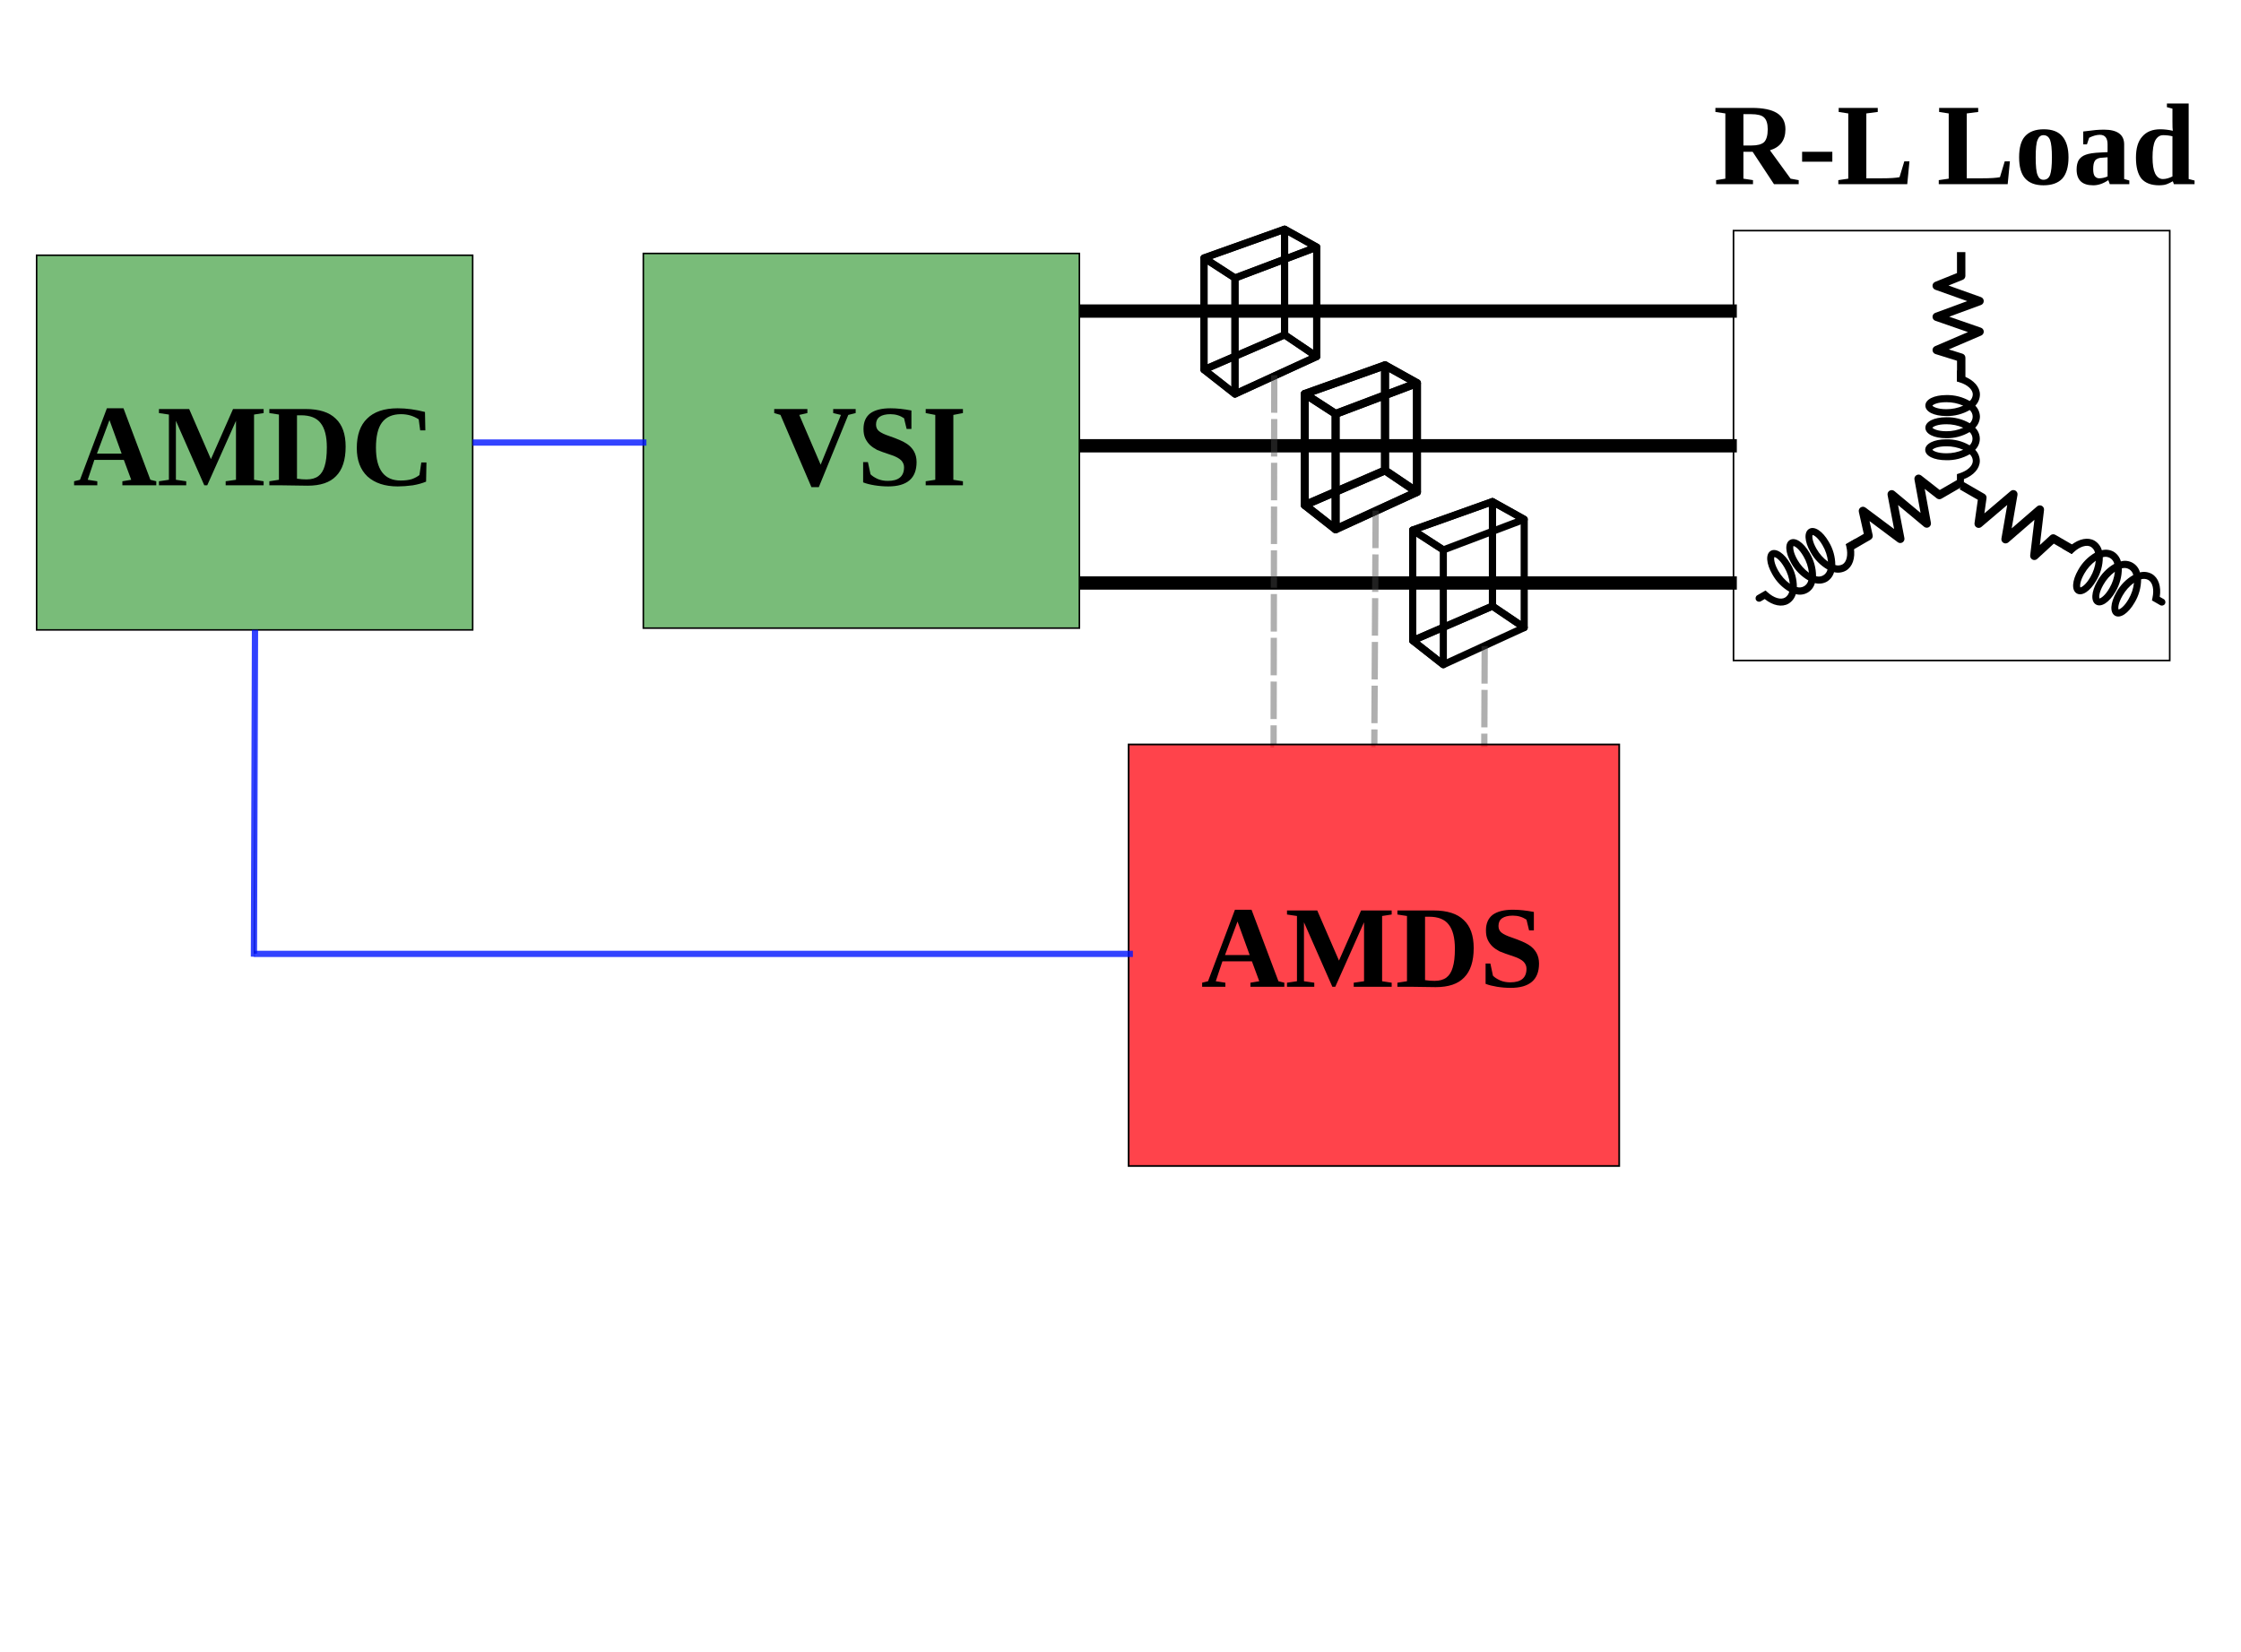
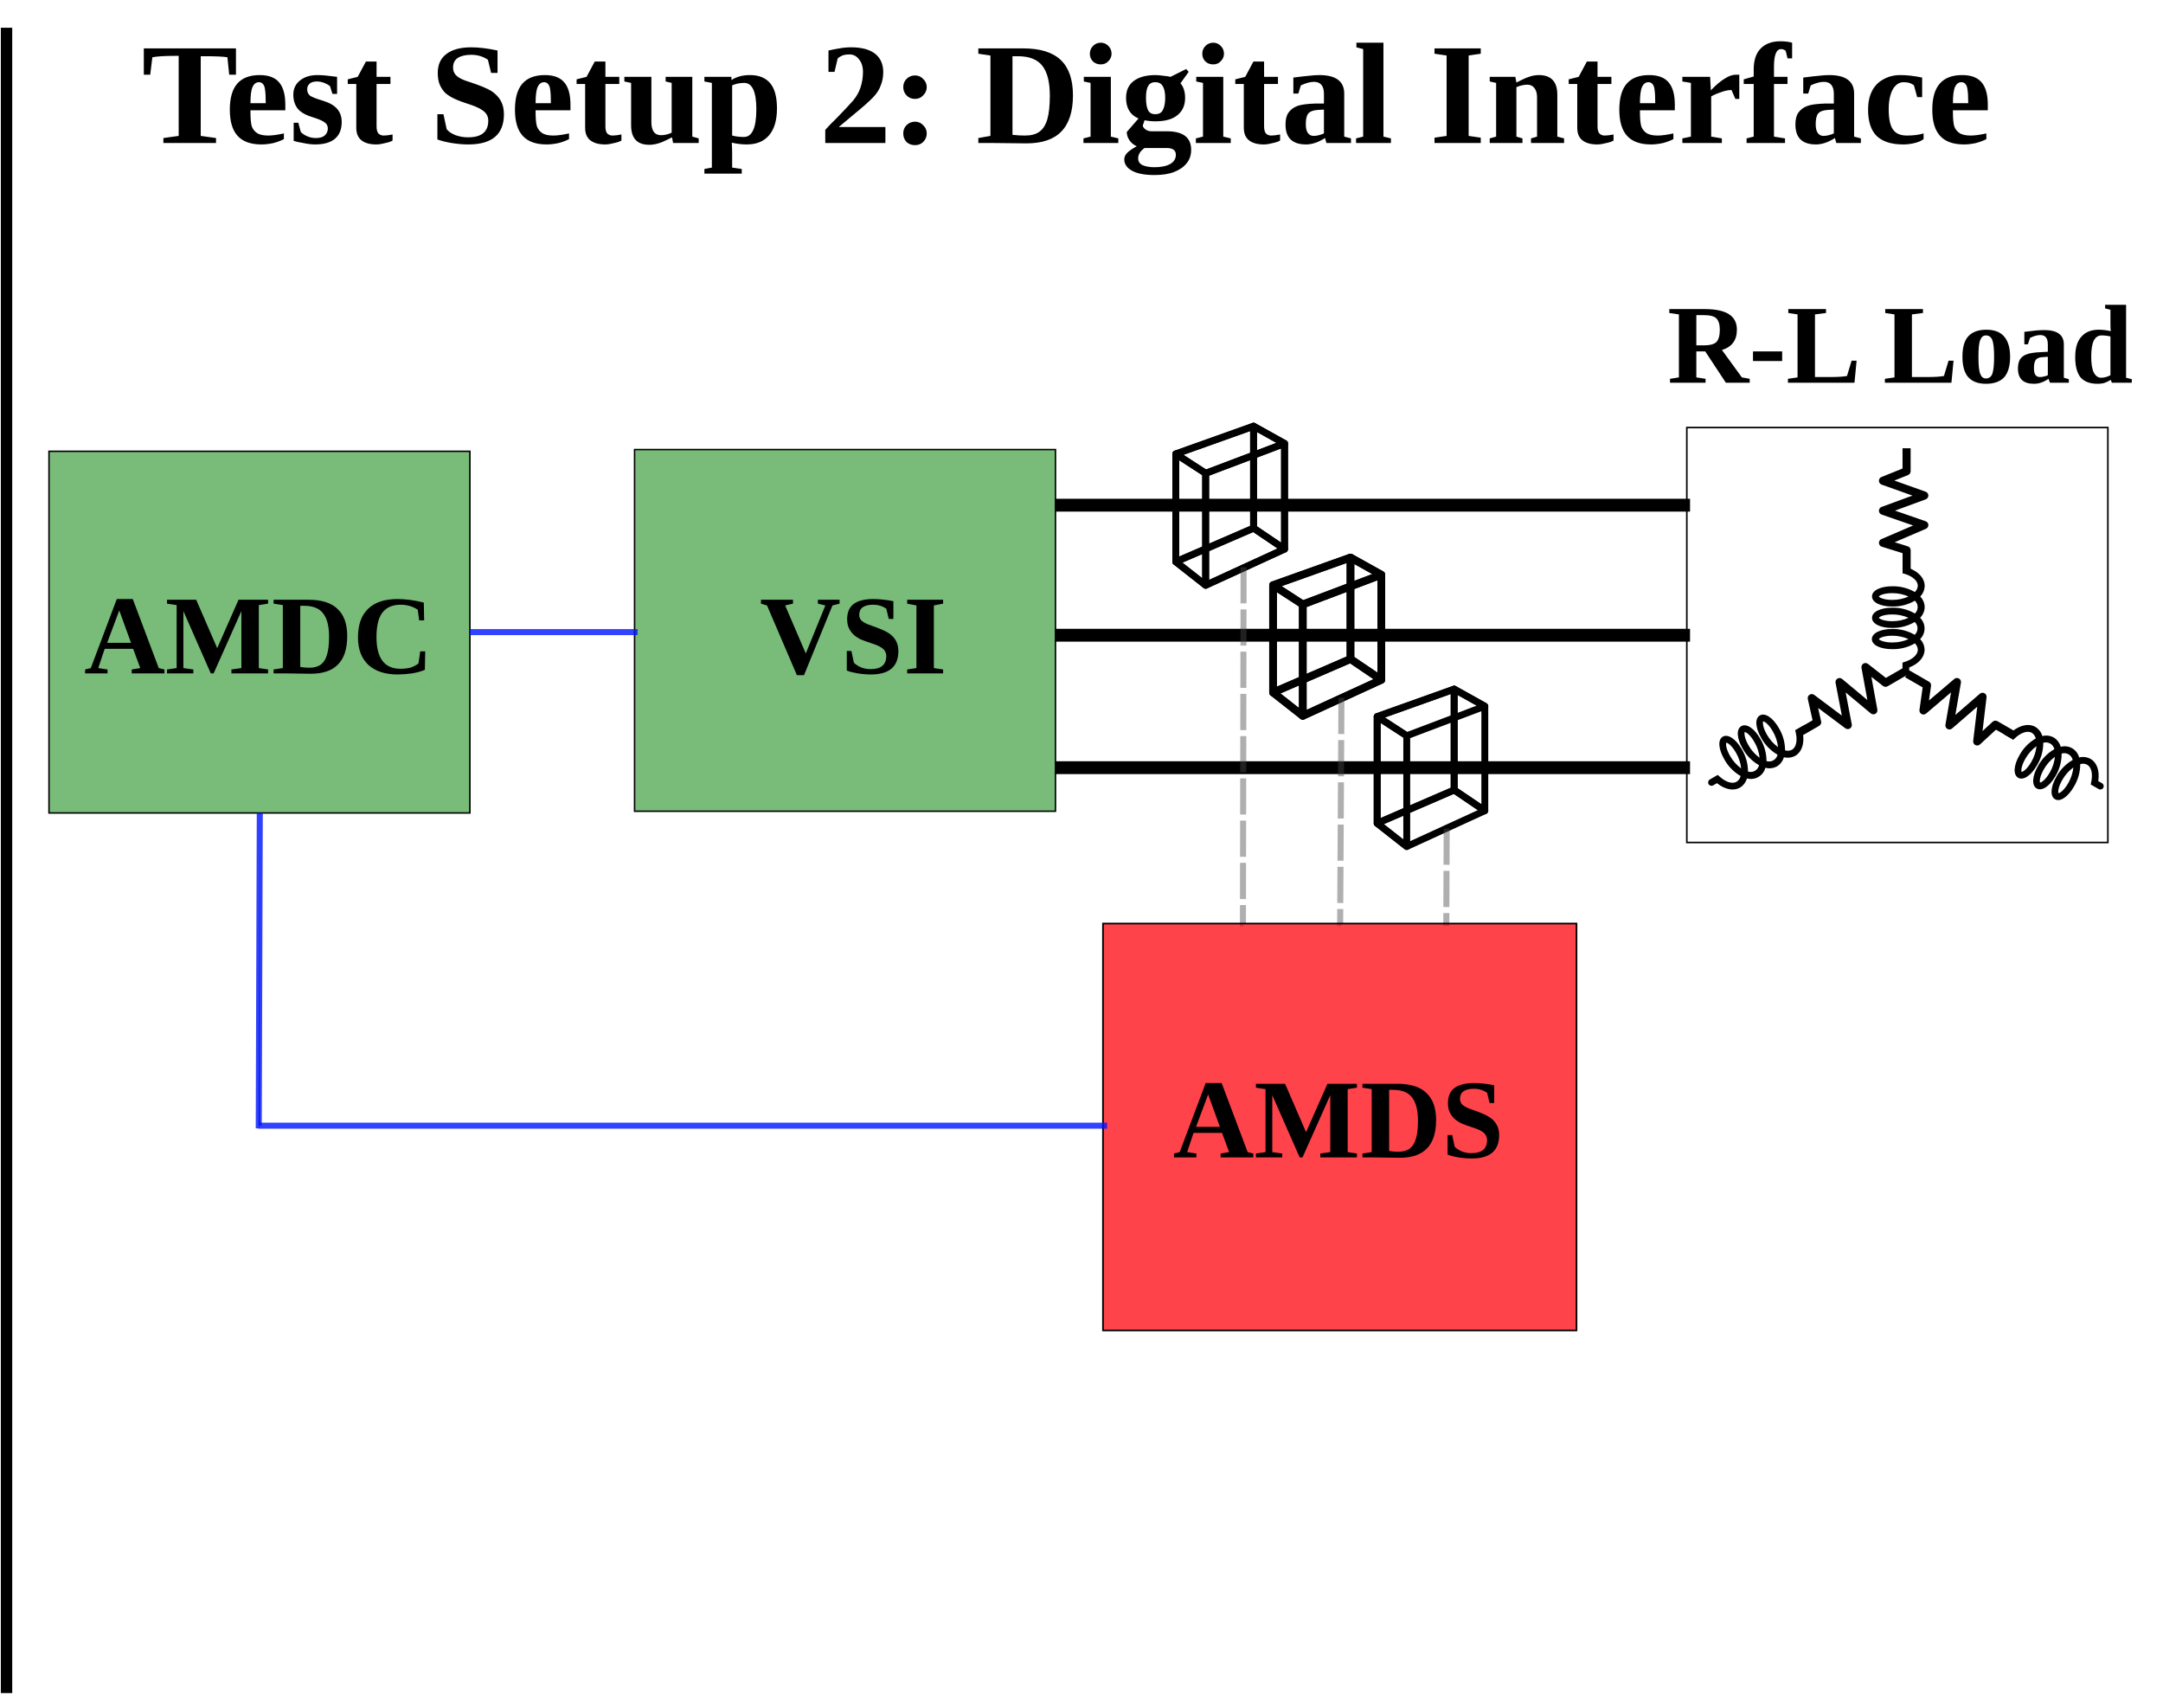
- <svg xmlns="http://www.w3.org/2000/svg" xmlns:ns1="http://www.openswatchbook.org/uri/2009/osb" width="95mm" height="70mm" viewBox="0 0 95 70" version="1.1" id="svg1199">
+ <svg xmlns="http://www.w3.org/2000/svg" xmlns:ns1="http://www.openswatchbook.org/uri/2009/osb" width="95mm" height="75mm" viewBox="0 0 95 75" version="1.1" id="svg1199">
  <defs id="defs1193">
    <marker style="overflow:visible" id="Arrow1Lstart" refX="0" refY="0" orient="auto">
      <path transform="matrix(0.8,0,0,0.8,10,0)" style="fill:#000000;fill-opacity:1;fill-rule:evenodd;stroke:#000000;stroke-width:1pt;stroke-opacity:1" d="M 0,0 5,-5 -12.5,0 5,5 Z" id="path967" />
    </marker>
    <linearGradient id="linearGradient4329" ns1:paint="solid">
      <stop style="stop-color:#000000;stop-opacity:1;" offset="0" id="stop4327" />
    </linearGradient>
    <linearGradient id="linearGradient2265" ns1:paint="solid">
      <stop style="stop-color:#000000;stop-opacity:1;" offset="0" id="stop2263" />
    </linearGradient>
    <linearGradient id="linearGradient2255" ns1:paint="gradient">
      <stop style="stop-color:#b4d7ff;stop-opacity:1;" offset="0" id="stop2251" />
      <stop style="stop-color:#b4d7ff;stop-opacity:0;" offset="1" id="stop2253" />
    </linearGradient>
  </defs>
  <g id="layer1">
-     <rect style="fill:#008000;fill-opacity:0.524;stroke:#000000;stroke-width:0.065;paint-order:markers fill stroke" id="rect1764" width="18.486" height="15.884" x="1.552" y="10.82" />
-     <text xml:space="preserve" style="font-style:italic;font-size:2.822px;line-height:1.25;font-family:'Times New Roman';-inkscape-font-specification:'Times New Roman, Italic';stroke-width:0.265" x="3.093" y="20.573" id="text1768">
-       <tspan id="tspan1766" x="3.093" y="20.573" style="font-style:normal;font-variant:normal;font-weight:bold;font-stretch:normal;font-size:4.939px;font-family:'Times New Roman';-inkscape-font-specification:'Times New Roman, ';stroke-width:0.265">AMDC</tspan>
+     <rect style="fill:#008000;fill-opacity:0.524;stroke:#000000;stroke-width:0.065;paint-order:markers fill stroke" id="rect1764" width="18.486" height="15.884" x="2.152" y="19.82" />
+     <text xml:space="preserve" style="font-style:italic;font-size:2.822px;line-height:1.25;font-family:'Times New Roman';-inkscape-font-specification:'Times New Roman, Italic';stroke-width:0.265" x="3.693" y="29.573" id="text1768">
+       <tspan id="tspan1766" x="3.693" y="29.573" style="font-style:normal;font-variant:normal;font-weight:bold;font-stretch:normal;font-size:4.939px;font-family:'Times New Roman';-inkscape-font-specification:'Times New Roman, ';stroke-width:0.265">AMDC</tspan>
    </text>
-     <rect style="fill:#008000;fill-opacity:0.525;stroke:#000000;stroke-width:0.065;paint-order:markers fill stroke" id="rect1764-4" width="18.486" height="15.884" x="27.271" y="10.744" />
-     <text xml:space="preserve" style="font-style:italic;font-size:2.822px;line-height:1.25;font-family:'Times New Roman';-inkscape-font-specification:'Times New Roman, Italic';stroke-width:0.265" x="32.759" y="20.573" id="text1768-1">
-       <tspan id="tspan1766-8" x="32.759" y="20.573" style="font-style:normal;font-variant:normal;font-weight:bold;font-stretch:normal;font-size:4.939px;font-family:'Times New Roman';-inkscape-font-specification:'Times New Roman, ';stroke-width:0.265">VSI</tspan>
+     <rect style="fill:#008000;fill-opacity:0.525;stroke:#000000;stroke-width:0.065;paint-order:markers fill stroke" id="rect1764-4" width="18.486" height="15.884" x="27.871" y="19.744" />
+     <text xml:space="preserve" style="font-style:italic;font-size:2.822px;line-height:1.25;font-family:'Times New Roman';-inkscape-font-specification:'Times New Roman, Italic';stroke-width:0.265" x="33.359" y="29.573" id="text1768-1">
+       <tspan id="tspan1766-8" x="33.359" y="29.573" style="font-style:normal;font-variant:normal;font-weight:bold;font-stretch:normal;font-size:4.939px;font-family:'Times New Roman';-inkscape-font-specification:'Times New Roman, ';stroke-width:0.265">VSI</tspan>
    </text>
-     <path style="fill:none;fill-opacity:1;stroke:#0016ff;stroke-width:0.265;stroke-linecap:butt;stroke-linejoin:miter;stroke-opacity:0.804;stroke-miterlimit:4;stroke-dasharray:none" d="m 20.039,18.761 h 7.232 v -0.076" id="path1805" />
-     <rect style="fill:none;fill-opacity:1;stroke:#000000;stroke-width:0.069;paint-order:markers fill stroke" id="rect1764-4-1" width="18.493" height="18.223" x="73.486" y="9.777" />
-     <g id="g1972" transform="matrix(2.214362e-4,0.56,-0.56,2.214362e-4,93.96008,-51.71466)">
+     <path style="fill:none;fill-opacity:1;stroke:#0016ff;stroke-width:0.265;stroke-linecap:butt;stroke-linejoin:miter;stroke-miterlimit:4;stroke-dasharray:none;stroke-opacity:0.804" d="m 20.639,27.761 h 7.232 v -0.076" id="path1805" />
+     <rect style="fill:none;fill-opacity:1;stroke:#000000;stroke-width:0.069;paint-order:markers fill stroke" id="rect1764-4-1" width="18.493" height="18.223" x="74.086" y="18.777" />
+     <g id="g1972" transform="matrix(2.214362e-4,0.56,-0.56,2.214362e-4,94.56008,-42.71466)">
      <g id="g1852" transform="matrix(0.2645833,0,0,0.2645833,119.958,15.26882)">
        <path d="m 24.31,25.81 c -1.75,0 -3,-2.49 -3,-6 a 12.79,12.79 0 0 1 1.72,-6.7 2.57,2.57 0 0 0 -3.79,0 12.79,12.79 0 0 1 1.76,6.65 c 0,3.56 -1.23,6 -3,6 -1.77,0 -3,-2.49 -3,-6 a 12.79,12.79 0 0 1 1.72,-6.7 2.57,2.57 0 0 0 -3.79,0 12.79,12.79 0 0 1 1.72,6.7 c 0,3.56 -1.23,6 -3,6 -1.77,0 -3,-2.49 -3,-6 a 12.88,12.88 0 0 1 1.71,-6.7 2.7,2.7 0 0 0 -1.89,-0.87 C 7.1,12.19 5.69,13.7 5,16 L 4.77,16.7 H 2 a 1,1 0 0 1 0,-2 h 1.29 c 1.1,-2.83 3.06,-4.55 5.24,-4.55 a 4.67,4.67 0 0 1 3.16,1.32 4.62,4.62 0 0 1 3.15,-1.32 4.65,4.65 0 0 1 3.16,1.36 4.43,4.43 0 0 1 6.31,0 4.67,4.67 0 0 1 3.16,-1.32 c 2.18,0 4.14,1.72 5.24,4.55 H 34 a 1,1 0 0 1 0,2 h -2.72 l -0.23,-0.7 C 30.31,13.7 28.9,12.19 27.47,12.19 a 2.7,2.7 0 0 0 -1.89,0.87 12.88,12.88 0 0 1 1.71,6.7 c 0,3.56 -1.22,6.05 -2.98,6.05 z M 18,14.93 a 11.71,11.71 0 0 0 -1,4.83 c 0,2.54 0.66,3.75 1,4 0.32,-0.27 1,-1.48 1,-4 a 11.71,11.71 0 0 0 -1,-4.83 z m 6.31,0 a 11.71,11.71 0 0 0 -1,4.83 c 0,2.54 0.66,3.75 1,4 0.32,-0.27 1,-1.48 1,-4 a 11.71,11.71 0 0 0 -1,-4.83 z m -12.62,0 a 11.71,11.71 0 0 0 -1,4.83 c 0,2.54 0.66,3.75 1,4 0.32,-0.27 1,-1.48 1,-4 a 11.71,11.71 0 0 0 -1,-4.83 z" class="clr-i-outline clr-i-outline-path-1" id="path1838" />
        <rect x="0" y="0" width="36" height="36" fill-opacity="0" id="rect1840" />
      </g>
      <g id="g1949" transform="matrix(0.2645833,0,0,0.2645833,24.63558,-62.56746)">
        <g id="XMLID_21_" transform="matrix(0.08,0,0,0.08,328.0211,292.0487)">
          <path id="XMLID_904_" d="m 350.272,323.014 c -5.974,0 -11.411,-3.556 -13.783,-9.091 l -50.422,-117.65 -40.505,116.662 c -2.08,5.989 -7.699,10.023 -14.038,10.08 -0.044,0 -0.089,0 -0.133,0 -6.286,0 -11.911,-3.921 -14.081,-9.831 L 175.331,198.826 134.533,313.06 c -2.095,5.867 -7.599,9.828 -13.827,9.952 -6.242,0.127 -11.886,-3.615 -14.213,-9.394 L 75.011,235.446 H 0 v -30 h 85.141 c 6.121,0 11.627,3.719 13.914,9.396 l 20.511,50.93 41.446,-116.048 c 2.124,-5.947 7.745,-9.927 14.06,-9.955 0.022,0 0.044,0 0.066,0 6.289,0 11.912,3.923 14.081,9.831 l 41.779,113.814 39.431,-113.565 c 2.032,-5.851 7.451,-9.852 13.64,-10.071 6.203,-0.217 11.877,3.389 14.317,9.082 l 49.683,115.927 15.254,-48.815 c 1.957,-6.262 7.756,-10.526 14.317,-10.526 h 85.141 v 30 h -74.113 l -24.076,77.043 c -1.873,5.994 -7.281,10.186 -13.553,10.506 -0.255,0.012 -0.512,0.019 -0.767,0.019 z" />
        </g>
        <g id="g1895" />
        <g id="g1897" />
        <g id="g1899" />
        <g id="g1901" />
        <g id="g1903" />
        <g id="g1905" />
        <g id="g1907" />
        <g id="g1909" />
        <g id="g1911" />
        <g id="g1913" />
        <g id="g1915" />
        <g id="g1917" />
        <g id="g1919" />
        <g id="g1921" />
        <g id="g1923" />
      </g>
    </g>
-     <g id="g1972-8" transform="matrix(0.4850849,0.2798082,-0.2798082,0.4850849,34.53169,-19.98325)">
+     <g id="g1972-8" transform="matrix(0.4850849,0.2798082,-0.2798082,0.4850849,35.13169,-10.98325)">
      <g id="g1852-0" transform="matrix(0.2645833,0,0,0.2645833,119.958,15.26882)">
        <path d="m 24.31,25.81 c -1.75,0 -3,-2.49 -3,-6 a 12.79,12.79 0 0 1 1.72,-6.7 2.57,2.57 0 0 0 -3.79,0 12.79,12.79 0 0 1 1.76,6.65 c 0,3.56 -1.23,6 -3,6 -1.77,0 -3,-2.49 -3,-6 a 12.79,12.79 0 0 1 1.72,-6.7 2.57,2.57 0 0 0 -3.79,0 12.79,12.79 0 0 1 1.72,6.7 c 0,3.56 -1.23,6 -3,6 -1.77,0 -3,-2.49 -3,-6 a 12.88,12.88 0 0 1 1.71,-6.7 2.7,2.7 0 0 0 -1.89,-0.87 C 7.1,12.19 5.69,13.7 5,16 L 4.77,16.7 H 2 a 1,1 0 0 1 0,-2 h 1.29 c 1.1,-2.83 3.06,-4.55 5.24,-4.55 a 4.67,4.67 0 0 1 3.16,1.32 4.62,4.62 0 0 1 3.15,-1.32 4.65,4.65 0 0 1 3.16,1.36 4.43,4.43 0 0 1 6.31,0 4.67,4.67 0 0 1 3.16,-1.32 c 2.18,0 4.14,1.72 5.24,4.55 H 34 a 1,1 0 0 1 0,2 h -2.72 l -0.23,-0.7 C 30.31,13.7 28.9,12.19 27.47,12.19 a 2.7,2.7 0 0 0 -1.89,0.87 12.88,12.88 0 0 1 1.71,6.7 c 0,3.56 -1.22,6.05 -2.98,6.05 z M 18,14.93 a 11.71,11.71 0 0 0 -1,4.83 c 0,2.54 0.66,3.75 1,4 0.32,-0.27 1,-1.48 1,-4 a 11.71,11.71 0 0 0 -1,-4.83 z m 6.31,0 a 11.71,11.71 0 0 0 -1,4.83 c 0,2.54 0.66,3.75 1,4 0.32,-0.27 1,-1.48 1,-4 a 11.71,11.71 0 0 0 -1,-4.83 z m -12.62,0 a 11.71,11.71 0 0 0 -1,4.83 c 0,2.54 0.66,3.75 1,4 0.32,-0.27 1,-1.48 1,-4 a 11.71,11.71 0 0 0 -1,-4.83 z" class="clr-i-outline clr-i-outline-path-1" id="path1838-1" />
        <rect x="0" y="0" width="36" height="36" fill-opacity="0" id="rect1840-5" />
      </g>
      <g id="g1949-7" transform="matrix(0.2645833,0,0,0.2645833,24.63558,-62.56746)">
        <g id="XMLID_21_-4" transform="matrix(0.08,0,0,0.08,328.0211,292.0487)">
          <path id="XMLID_904_-3" d="m 350.272,323.014 c -5.974,0 -11.411,-3.556 -13.783,-9.091 l -50.422,-117.65 -40.505,116.662 c -2.08,5.989 -7.699,10.023 -14.038,10.08 -0.044,0 -0.089,0 -0.133,0 -6.286,0 -11.911,-3.921 -14.081,-9.831 L 175.331,198.826 134.533,313.06 c -2.095,5.867 -7.599,9.828 -13.827,9.952 -6.242,0.127 -11.886,-3.615 -14.213,-9.394 L 75.011,235.446 H 0 v -30 h 85.141 c 6.121,0 11.627,3.719 13.914,9.396 l 20.511,50.93 41.446,-116.048 c 2.124,-5.947 7.745,-9.927 14.06,-9.955 0.022,0 0.044,0 0.066,0 6.289,0 11.912,3.923 14.081,9.831 l 41.779,113.814 39.431,-113.565 c 2.032,-5.851 7.451,-9.852 13.64,-10.071 6.203,-0.217 11.877,3.389 14.317,9.082 l 49.683,115.927 15.254,-48.815 c 1.957,-6.262 7.756,-10.526 14.317,-10.526 h 85.141 v 30 h -74.113 l -24.076,77.043 c -1.873,5.994 -7.281,10.186 -13.553,10.506 -0.255,0.012 -0.512,0.019 -0.767,0.019 z" />
        </g>
        <g id="g1895-5" />
        <g id="g1897-1" />
        <g id="g1899-4" />
        <g id="g1901-2" />
        <g id="g1903-5" />
        <g id="g1905-9" />
        <g id="g1907-5" />
        <g id="g1909-9" />
        <g id="g1911-7" />
        <g id="g1913-1" />
        <g id="g1915-7" />
        <g id="g1917-6" />
        <g id="g1919-0" />
        <g id="g1921-9" />
        <g id="g1923-9" />
      </g>
    </g>
-     <g id="g1972-6" transform="matrix(-0.4848635,0.2801918,-0.2801918,-0.4848635,142.5402,-1.346857)">
+     <g id="g1972-6" transform="matrix(-0.4848635,0.2801918,-0.2801918,-0.4848635,143.1402,7.653142)">
      <g id="g1852-7" transform="matrix(0.2645833,0,0,0.2645833,119.958,15.26882)">
        <path d="m 24.31,25.81 c -1.75,0 -3,-2.49 -3,-6 a 12.79,12.79 0 0 1 1.72,-6.7 2.57,2.57 0 0 0 -3.79,0 12.79,12.79 0 0 1 1.76,6.65 c 0,3.56 -1.23,6 -3,6 -1.77,0 -3,-2.49 -3,-6 a 12.79,12.79 0 0 1 1.72,-6.7 2.57,2.57 0 0 0 -3.79,0 12.79,12.79 0 0 1 1.72,6.7 c 0,3.56 -1.23,6 -3,6 -1.77,0 -3,-2.49 -3,-6 a 12.88,12.88 0 0 1 1.71,-6.7 2.7,2.7 0 0 0 -1.89,-0.87 C 7.1,12.19 5.69,13.7 5,16 L 4.77,16.7 H 2 a 1,1 0 0 1 0,-2 h 1.29 c 1.1,-2.83 3.06,-4.55 5.24,-4.55 a 4.67,4.67 0 0 1 3.16,1.32 4.62,4.62 0 0 1 3.15,-1.32 4.65,4.65 0 0 1 3.16,1.36 4.43,4.43 0 0 1 6.31,0 4.67,4.67 0 0 1 3.16,-1.32 c 2.18,0 4.14,1.72 5.24,4.55 H 34 a 1,1 0 0 1 0,2 h -2.72 l -0.23,-0.7 C 30.31,13.7 28.9,12.19 27.47,12.19 a 2.7,2.7 0 0 0 -1.89,0.87 12.88,12.88 0 0 1 1.71,6.7 c 0,3.56 -1.22,6.05 -2.98,6.05 z M 18,14.93 a 11.71,11.71 0 0 0 -1,4.83 c 0,2.54 0.66,3.75 1,4 0.32,-0.27 1,-1.48 1,-4 a 11.71,11.71 0 0 0 -1,-4.83 z m 6.31,0 a 11.71,11.71 0 0 0 -1,4.83 c 0,2.54 0.66,3.75 1,4 0.32,-0.27 1,-1.48 1,-4 a 11.71,11.71 0 0 0 -1,-4.83 z m -12.62,0 a 11.71,11.71 0 0 0 -1,4.83 c 0,2.54 0.66,3.75 1,4 0.32,-0.27 1,-1.48 1,-4 a 11.71,11.71 0 0 0 -1,-4.83 z" class="clr-i-outline clr-i-outline-path-1" id="path1838-6" />
        <rect x="0" y="0" width="36" height="36" fill-opacity="0" id="rect1840-9" />
      </g>
      <g id="g1949-1" transform="matrix(0.2645833,0,0,0.2645833,24.63558,-62.56746)">
        <g id="XMLID_21_-8" transform="matrix(0.08,0,0,0.08,328.0211,292.0487)">
          <path id="XMLID_904_-0" d="m 350.272,323.014 c -5.974,0 -11.411,-3.556 -13.783,-9.091 l -50.422,-117.65 -40.505,116.662 c -2.08,5.989 -7.699,10.023 -14.038,10.08 -0.044,0 -0.089,0 -0.133,0 -6.286,0 -11.911,-3.921 -14.081,-9.831 L 175.331,198.826 134.533,313.06 c -2.095,5.867 -7.599,9.828 -13.827,9.952 -6.242,0.127 -11.886,-3.615 -14.213,-9.394 L 75.011,235.446 H 0 v -30 h 85.141 c 6.121,0 11.627,3.719 13.914,9.396 l 20.511,50.93 41.446,-116.048 c 2.124,-5.947 7.745,-9.927 14.06,-9.955 0.022,0 0.044,0 0.066,0 6.289,0 11.912,3.923 14.081,9.831 l 41.779,113.814 39.431,-113.565 c 2.032,-5.851 7.451,-9.852 13.64,-10.071 6.203,-0.217 11.877,3.389 14.317,9.082 l 49.683,115.927 15.254,-48.815 c 1.957,-6.262 7.756,-10.526 14.317,-10.526 h 85.141 v 30 h -74.113 l -24.076,77.043 c -1.873,5.994 -7.281,10.186 -13.553,10.506 -0.255,0.012 -0.512,0.019 -0.767,0.019 z" />
        </g>
        <g id="g1895-3" />
        <g id="g1897-7" />
        <g id="g1899-2" />
        <g id="g1901-6" />
        <g id="g1903-0" />
        <g id="g1905-3" />
        <g id="g1907-2" />
        <g id="g1909-3" />
        <g id="g1911-3" />
        <g id="g1913-7" />
        <g id="g1915-6" />
        <g id="g1917-0" />
        <g id="g1919-1" />
        <g id="g1921-4" />
        <g id="g1923-7" />
      </g>
    </g>
-     <text xml:space="preserve" style="font-style:italic;font-size:4.939px;line-height:1.25;font-family:'Times New Roman';-inkscape-font-specification:'Times New Roman, Italic';stroke-width:0.265" x="72.64" y="7.808" id="text1768-1-2">
-       <tspan id="tspan1766-8-3" x="72.64" y="7.808" style="font-style:normal;font-variant:normal;font-weight:bold;font-stretch:normal;font-size:4.939px;font-family:'Times New Roman';-inkscape-font-specification:'Times New Roman, ';stroke-width:0.265">R-L Load</tspan>
+     <text xml:space="preserve" style="font-style:italic;font-size:4.939px;line-height:1.25;font-family:'Times New Roman';-inkscape-font-specification:'Times New Roman, Italic';stroke-width:0.265" x="73.24" y="16.808" id="text1768-1-2">
+       <tspan id="tspan1766-8-3" x="73.24" y="16.808" style="font-style:normal;font-variant:normal;font-weight:bold;font-stretch:normal;font-size:4.939px;font-family:'Times New Roman';-inkscape-font-specification:'Times New Roman, ';stroke-width:0.265">R-L Load</tspan>
    </text>
-     <path style="fill:none;stroke:#000000;stroke-width:0.564px;stroke-linecap:butt;stroke-linejoin:miter;stroke-opacity:1" d="M 45.757,13.187 H 73.345 V 13.046" id="path1805-6" />
-     <path style="fill:none;stroke:#000000;stroke-width:0.564px;stroke-linecap:butt;stroke-linejoin:miter;stroke-opacity:1" d="m 45.757,18.898 h 27.588 v -0.141" id="path1805-6-8" />
-     <path style="fill:none;stroke:#000000;stroke-width:0.564px;stroke-linecap:butt;stroke-linejoin:miter;stroke-opacity:1" d="M 45.757,24.715 H 73.345 V 24.574" id="path1805-6-8-1" />
+     <path style="fill:none;stroke:#000000;stroke-width:0.564px;stroke-linecap:butt;stroke-linejoin:miter;stroke-opacity:1" d="M 46.357,22.187 H 73.945 V 22.046" id="path1805-6" />
+     <path style="fill:none;stroke:#000000;stroke-width:0.564px;stroke-linecap:butt;stroke-linejoin:miter;stroke-opacity:1" d="m 46.357,27.898 h 27.588 v -0.141" id="path1805-6-8" />
+     <path style="fill:none;stroke:#000000;stroke-width:0.564px;stroke-linecap:butt;stroke-linejoin:miter;stroke-opacity:1" d="M 46.357,33.715 H 73.945 V 33.574" id="path1805-6-8-1" />
    <g id="g2229" style="fill:none;fill-opacity:1;fill-rule:evenodd;stroke:#000000;stroke-width:0.378;stroke-miterlimit:4;stroke-dasharray:none;stroke-opacity:1;paint-order:markers fill stroke">
-       <path id="path2241" style="fill:none;fill-opacity:1;fill-rule:evenodd;stroke:#000000;stroke-width:0.302;stroke-linejoin:round;stroke-miterlimit:4;stroke-dasharray:none;stroke-opacity:1" d="m 54.457,14.195 -3.417,1.477 v -4.736 l 3.417,-1.218 z" points="51.04,15.672 51.04,10.937 54.457,9.718 54.457,14.195 " />
-       <path id="path2231" style="fill:none;fill-opacity:1;fill-rule:evenodd;stroke:#000000;stroke-width:0.302;stroke-linejoin:round;stroke-miterlimit:4;stroke-dasharray:none;stroke-opacity:1" d="m 55.818,15.114 v -4.638 L 54.457,9.718 V 14.195 Z" points="55.818,10.476 54.457,9.718 54.457,14.195 55.818,15.114 " />
-       <path id="path2233" style="fill:none;fill-opacity:1;fill-rule:evenodd;stroke:#000000;stroke-width:0.302;stroke-linejoin:round;stroke-miterlimit:4;stroke-dasharray:none;stroke-opacity:1" d="m 55.818,15.114 -3.465,1.589 -1.312,-1.031 3.417,-1.477 z" points="52.353,16.703 51.04,15.672 54.457,14.195 55.818,15.114 " />
-       <path id="path2239" style="fill:none;fill-opacity:1;fill-rule:evenodd;stroke:#000000;stroke-width:0.302;stroke-linejoin:round;stroke-miterlimit:4;stroke-dasharray:none;stroke-opacity:1" d="m 55.818,10.476 -3.465,1.31 -1.312,-0.85 3.417,-1.218 z" points="52.353,11.787 51.04,10.937 54.457,9.718 55.818,10.476 " />
-       <path id="path2237" style="fill:none;fill-opacity:1;fill-rule:evenodd;stroke:#000000;stroke-width:0.302;stroke-linejoin:round;stroke-miterlimit:4;stroke-dasharray:none;stroke-opacity:1" d="m 52.353,16.703 v -4.916 l -1.312,-0.85 v 4.736 z" points="52.353,11.787 51.04,10.937 51.04,15.672 52.353,16.703 " />
-       <path id="path2235" style="fill:none;fill-opacity:1;fill-rule:evenodd;stroke:#000000;stroke-width:0.302;stroke-linejoin:round;stroke-miterlimit:4;stroke-dasharray:none;stroke-opacity:1" d="m 55.818,15.114 -3.465,1.589 v -4.916 l 3.465,-1.31 z" points="52.353,16.703 52.353,11.787 55.818,10.476 55.818,15.114 " />
+       <path id="path2241" style="fill:none;fill-opacity:1;fill-rule:evenodd;stroke:#000000;stroke-width:0.302;stroke-linejoin:round;stroke-miterlimit:4;stroke-dasharray:none;stroke-opacity:1" d="m 55.057,23.195 -3.417,1.477 v -4.736 l 3.417,-1.218 z" points="51.64,24.672 51.64,19.937 55.057,18.718 55.057,23.195 " />
+       <path id="path2231" style="fill:none;fill-opacity:1;fill-rule:evenodd;stroke:#000000;stroke-width:0.302;stroke-linejoin:round;stroke-miterlimit:4;stroke-dasharray:none;stroke-opacity:1" d="m 56.418,24.114 v -4.638 l -1.361,-0.758 v 4.477 z" points="56.418,19.476 55.057,18.718 55.057,23.195 56.418,24.114 " />
+       <path id="path2233" style="fill:none;fill-opacity:1;fill-rule:evenodd;stroke:#000000;stroke-width:0.302;stroke-linejoin:round;stroke-miterlimit:4;stroke-dasharray:none;stroke-opacity:1" d="m 56.418,24.114 -3.465,1.589 -1.312,-1.031 3.417,-1.477 z" points="52.953,25.703 51.64,24.672 55.057,23.195 56.418,24.114 " />
+       <path id="path2239" style="fill:none;fill-opacity:1;fill-rule:evenodd;stroke:#000000;stroke-width:0.302;stroke-linejoin:round;stroke-miterlimit:4;stroke-dasharray:none;stroke-opacity:1" d="m 56.418,19.476 -3.465,1.31 -1.312,-0.85 3.417,-1.218 z" points="52.953,20.787 51.64,19.937 55.057,18.718 56.418,19.476 " />
+       <path id="path2237" style="fill:none;fill-opacity:1;fill-rule:evenodd;stroke:#000000;stroke-width:0.302;stroke-linejoin:round;stroke-miterlimit:4;stroke-dasharray:none;stroke-opacity:1" d="m 52.953,25.703 v -4.916 l -1.312,-0.85 v 4.736 z" points="52.953,20.787 51.64,19.937 51.64,24.672 52.953,25.703 " />
+       <path id="path2235" style="fill:none;fill-opacity:1;fill-rule:evenodd;stroke:#000000;stroke-width:0.302;stroke-linejoin:round;stroke-miterlimit:4;stroke-dasharray:none;stroke-opacity:1" d="m 56.418,24.114 -3.465,1.589 v -4.916 l 3.465,-1.31 z" points="52.953,25.703 52.953,20.787 56.418,19.476 56.418,24.114 " />
    </g>
    <g id="g2229-1" style="fill:none;fill-opacity:1;fill-rule:evenodd;stroke:#000000;stroke-width:0.378;stroke-miterlimit:4;stroke-dasharray:none;stroke-opacity:1;paint-order:markers fill stroke">
-       <path id="path2241-6" style="fill:none;fill-opacity:1;fill-rule:evenodd;stroke:#000000;stroke-width:0.336;stroke-linejoin:round;stroke-miterlimit:4;stroke-dasharray:none;stroke-opacity:1" d="m 58.713,19.943 -3.401,1.47 V 16.7 l 3.401,-1.213 z" points="55.313,21.413 55.313,16.7 58.713,15.487 58.713,19.943 " />
-       <path id="path2231-2" style="fill:none;fill-opacity:1;fill-rule:evenodd;stroke:#000000;stroke-width:0.336;stroke-linejoin:round;stroke-miterlimit:4;stroke-dasharray:none;stroke-opacity:1" d="m 60.068,20.857 v -4.616 l -1.354,-0.755 v 4.456 z" points="60.068,16.241 58.713,15.487 58.713,19.943 60.068,20.857 " />
-       <path id="path2233-2" style="fill:none;fill-opacity:1;fill-rule:evenodd;stroke:#000000;stroke-width:0.336;stroke-linejoin:round;stroke-miterlimit:4;stroke-dasharray:none;stroke-opacity:1" d="m 60.068,20.857 -3.449,1.581 -1.306,-1.026 3.401,-1.47 z" points="56.619,22.439 55.313,21.413 58.713,19.943 60.068,20.857 " />
-       <path id="path2239-5" style="fill:none;fill-opacity:1;fill-rule:evenodd;stroke:#000000;stroke-width:0.336;stroke-linejoin:round;stroke-miterlimit:4;stroke-dasharray:none;stroke-opacity:1" d="m 60.068,16.241 -3.449,1.304 -1.306,-0.846 3.401,-1.213 z" points="56.619,17.546 55.313,16.7 58.713,15.487 60.068,16.241 " />
-       <path id="path2237-2" style="fill:none;fill-opacity:1;fill-rule:evenodd;stroke:#000000;stroke-width:0.336;stroke-linejoin:round;stroke-miterlimit:4;stroke-dasharray:none;stroke-opacity:1" d="M 56.619,22.439 V 17.546 l -1.306,-0.846 v 4.713 z" points="56.619,17.546 55.313,16.7 55.313,21.413 56.619,22.439 " />
-       <path id="path2235-3" style="fill:none;fill-opacity:1;fill-rule:evenodd;stroke:#000000;stroke-width:0.336;stroke-linejoin:round;stroke-miterlimit:4;stroke-dasharray:none;stroke-opacity:1" d="m 60.068,20.857 -3.449,1.581 V 17.546 l 3.449,-1.304 z" points="56.619,22.439 56.619,17.546 60.068,16.241 60.068,20.857 " />
+       <path id="path2241-6" style="fill:none;fill-opacity:1;fill-rule:evenodd;stroke:#000000;stroke-width:0.336;stroke-linejoin:round;stroke-miterlimit:4;stroke-dasharray:none;stroke-opacity:1" d="m 59.313,28.943 -3.401,1.47 v -4.713 l 3.401,-1.213 z" points="55.913,30.413 55.913,25.7 59.313,24.487 59.313,28.943 " />
+       <path id="path2231-2" style="fill:none;fill-opacity:1;fill-rule:evenodd;stroke:#000000;stroke-width:0.336;stroke-linejoin:round;stroke-miterlimit:4;stroke-dasharray:none;stroke-opacity:1" d="m 60.668,29.857 v -4.616 l -1.354,-0.755 v 4.456 z" points="60.668,25.241 59.313,24.487 59.313,28.943 60.668,29.857 " />
+       <path id="path2233-2" style="fill:none;fill-opacity:1;fill-rule:evenodd;stroke:#000000;stroke-width:0.336;stroke-linejoin:round;stroke-miterlimit:4;stroke-dasharray:none;stroke-opacity:1" d="m 60.668,29.857 -3.449,1.581 -1.306,-1.026 3.401,-1.47 z" points="57.219,31.439 55.913,30.413 59.313,28.943 60.668,29.857 " />
+       <path id="path2239-5" style="fill:none;fill-opacity:1;fill-rule:evenodd;stroke:#000000;stroke-width:0.336;stroke-linejoin:round;stroke-miterlimit:4;stroke-dasharray:none;stroke-opacity:1" d="m 60.668,25.241 -3.449,1.304 -1.306,-0.846 3.401,-1.213 z" points="57.219,26.546 55.913,25.7 59.313,24.487 60.668,25.241 " />
+       <path id="path2237-2" style="fill:none;fill-opacity:1;fill-rule:evenodd;stroke:#000000;stroke-width:0.336;stroke-linejoin:round;stroke-miterlimit:4;stroke-dasharray:none;stroke-opacity:1" d="m 57.219,31.439 v -4.893 l -1.306,-0.846 v 4.713 z" points="57.219,26.546 55.913,25.7 55.913,30.413 57.219,31.439 " />
+       <path id="path2235-3" style="fill:none;fill-opacity:1;fill-rule:evenodd;stroke:#000000;stroke-width:0.336;stroke-linejoin:round;stroke-miterlimit:4;stroke-dasharray:none;stroke-opacity:1" d="m 60.668,29.857 -3.449,1.581 v -4.893 l 3.449,-1.304 z" points="57.219,31.439 57.219,26.546 60.668,25.241 60.668,29.857 " />
    </g>
    <g id="g2229-1-1" style="fill:none;fill-opacity:1;fill-rule:evenodd;stroke:#000000;stroke-width:0.378;stroke-miterlimit:4;stroke-dasharray:none;stroke-opacity:1;paint-order:markers fill stroke">
-       <path id="path2241-6-5" style="fill:none;fill-opacity:1;fill-rule:evenodd;stroke:#000000;stroke-width:0.302;stroke-linejoin:round;stroke-miterlimit:4;stroke-dasharray:none;stroke-opacity:1" d="m 63.267,25.695 -3.381,1.462 v -4.686 l 3.381,-1.206 z" points="59.887,27.157 59.887,22.471 63.267,21.266 63.267,25.695 " />
-       <path id="path2231-2-9" style="fill:none;fill-opacity:1;fill-rule:evenodd;stroke:#000000;stroke-width:0.302;stroke-linejoin:round;stroke-miterlimit:4;stroke-dasharray:none;stroke-opacity:1" d="m 64.614,26.605 v -4.589 l -1.346,-0.75 v 4.43 z" points="64.614,22.016 63.267,21.266 63.267,25.695 64.614,26.605 " />
-       <path id="path2233-2-6" style="fill:none;fill-opacity:1;fill-rule:evenodd;stroke:#000000;stroke-width:0.302;stroke-linejoin:round;stroke-miterlimit:4;stroke-dasharray:none;stroke-opacity:1" d="m 64.614,26.605 -3.429,1.572 -1.298,-1.02 3.381,-1.462 z" points="61.185,28.177 59.887,27.157 63.267,25.695 64.614,26.605 " />
-       <path id="path2239-5-7" style="fill:none;fill-opacity:1;fill-rule:evenodd;stroke:#000000;stroke-width:0.302;stroke-linejoin:round;stroke-miterlimit:4;stroke-dasharray:none;stroke-opacity:1" d="m 64.614,22.016 -3.429,1.297 -1.298,-0.841 3.381,-1.206 z" points="61.185,23.312 59.887,22.471 63.267,21.266 64.614,22.016 " />
-       <path id="path2237-2-0" style="fill:none;fill-opacity:1;fill-rule:evenodd;stroke:#000000;stroke-width:0.302;stroke-linejoin:round;stroke-miterlimit:4;stroke-dasharray:none;stroke-opacity:1" d="m 61.185,28.177 v -4.864 l -1.298,-0.841 v 4.686 z" points="61.185,23.312 59.887,22.471 59.887,27.157 61.185,28.177 " />
+       <path id="path2241-6-5" style="fill:none;fill-opacity:1;fill-rule:evenodd;stroke:#000000;stroke-width:0.302;stroke-linejoin:round;stroke-miterlimit:4;stroke-dasharray:none;stroke-opacity:1" d="m 63.867,34.695 -3.381,1.462 v -4.686 l 3.381,-1.206 z" points="60.487,36.157 60.487,31.471 63.867,30.266 63.867,34.695 " />
+       <path id="path2231-2-9" style="fill:none;fill-opacity:1;fill-rule:evenodd;stroke:#000000;stroke-width:0.302;stroke-linejoin:round;stroke-miterlimit:4;stroke-dasharray:none;stroke-opacity:1" d="m 65.214,35.605 v -4.589 l -1.346,-0.75 v 4.43 z" points="65.214,31.016 63.867,30.266 63.867,34.695 65.214,35.605 " />
+       <path id="path2233-2-6" style="fill:none;fill-opacity:1;fill-rule:evenodd;stroke:#000000;stroke-width:0.302;stroke-linejoin:round;stroke-miterlimit:4;stroke-dasharray:none;stroke-opacity:1" d="m 65.214,35.605 -3.429,1.572 -1.298,-1.02 3.381,-1.462 z" points="61.785,37.177 60.487,36.157 63.867,34.695 65.214,35.605 " />
+       <path id="path2239-5-7" style="fill:none;fill-opacity:1;fill-rule:evenodd;stroke:#000000;stroke-width:0.302;stroke-linejoin:round;stroke-miterlimit:4;stroke-dasharray:none;stroke-opacity:1" d="m 65.214,31.016 -3.429,1.297 -1.298,-0.841 3.381,-1.206 z" points="61.785,32.312 60.487,31.471 63.867,30.266 65.214,31.016 " />
+       <path id="path2237-2-0" style="fill:none;fill-opacity:1;fill-rule:evenodd;stroke:#000000;stroke-width:0.302;stroke-linejoin:round;stroke-miterlimit:4;stroke-dasharray:none;stroke-opacity:1" d="m 61.785,37.177 v -4.864 l -1.298,-0.841 v 4.686 z" points="61.785,32.312 60.487,31.471 60.487,36.157 61.785,37.177 " />
    </g>
-     <path style="fill:none;fill-opacity:1;stroke:#4a4a4a;stroke-width:0.265;stroke-linecap:butt;stroke-linejoin:miter;stroke-miterlimit:4;stroke-dasharray:1.59,0.265;stroke-dashoffset:0;stroke-opacity:0.439" d="m 62.939,27.391 -0.017,4.139 0.134,-6.57e-4" id="path1805-1" />
-     <path style="fill:none;fill-opacity:1;stroke:#4a4a4a;stroke-width:0.265;stroke-linecap:butt;stroke-linejoin:miter;stroke-opacity:0.439;stroke-miterlimit:4;stroke-dasharray:1.59,0.265;stroke-dashoffset:0" d="m 58.317,21.648 -0.057,9.895 0.054,0.001" id="path1805-1-9" />
-     <path style="fill:none;fill-opacity:1;stroke:#4a4a4a;stroke-width:0.265;stroke-linecap:butt;stroke-linejoin:miter;stroke-opacity:0.439;stroke-miterlimit:4;stroke-dasharray:1.59,0.265;stroke-dashoffset:0" d="m 54.019,15.909 -0.029,15.65 0.027,0.002" id="path1805-1-9-2" />
-     <rect style="fill:#ff000c;fill-opacity:0.736;stroke:#000000;stroke-width:0.073;paint-order:markers fill stroke" id="rect1764-0" width="20.797" height="17.869" x="47.844" y="31.561" />
-     <text xml:space="preserve" style="font-style:italic;font-size:2.822px;line-height:1.25;font-family:'Times New Roman';-inkscape-font-specification:'Times New Roman, Italic';stroke-width:0.265" x="50.915" y="41.833" id="text1768-7">
-       <tspan id="tspan1766-1" x="50.915" y="41.833" style="font-style:normal;font-variant:normal;font-weight:bold;font-stretch:normal;font-size:4.939px;font-family:'Times New Roman';-inkscape-font-specification:'Times New Roman, ';stroke-width:0.265">AMDS</tspan>
+     <path style="fill:none;fill-opacity:1;stroke:#4a4a4a;stroke-width:0.265;stroke-linecap:butt;stroke-linejoin:miter;stroke-miterlimit:4;stroke-dasharray:1.59, 0.265;stroke-dashoffset:0;stroke-opacity:0.439" d="m 63.539,36.391 -0.017,4.139 0.134,-6.57e-4" id="path1805-1" />
+     <path style="fill:none;fill-opacity:1;stroke:#4a4a4a;stroke-width:0.265;stroke-linecap:butt;stroke-linejoin:miter;stroke-miterlimit:4;stroke-dasharray:1.59, 0.265;stroke-dashoffset:0;stroke-opacity:0.439" d="m 58.917,30.648 -0.057,9.895 0.054,0.001" id="path1805-1-9" />
+     <path style="fill:none;fill-opacity:1;stroke:#4a4a4a;stroke-width:0.265;stroke-linecap:butt;stroke-linejoin:miter;stroke-miterlimit:4;stroke-dasharray:1.59, 0.265;stroke-dashoffset:0;stroke-opacity:0.439" d="m 54.619,24.909 -0.029,15.65 0.027,0.002" id="path1805-1-9-2" />
+     <rect style="fill:#ff000c;fill-opacity:0.736;stroke:#000000;stroke-width:0.073;paint-order:markers fill stroke" id="rect1764-0" width="20.797" height="17.869" x="48.444" y="40.561" />
+     <text xml:space="preserve" style="font-style:italic;font-size:2.822px;line-height:1.25;font-family:'Times New Roman';-inkscape-font-specification:'Times New Roman, Italic';stroke-width:0.265" x="51.515" y="50.833" id="text1768-7">
+       <tspan id="tspan1766-1" x="51.515" y="50.833" style="font-style:normal;font-variant:normal;font-weight:bold;font-stretch:normal;font-size:4.939px;font-family:'Times New Roman';-inkscape-font-specification:'Times New Roman, ';stroke-width:0.265">AMDS</tspan>
    </text>
-     <path style="fill:none;fill-opacity:1;stroke:#0016ff;stroke-width:0.265;stroke-linecap:butt;stroke-linejoin:miter;stroke-opacity:0.804;stroke-miterlimit:4;stroke-dasharray:none" d="m 10.775,40.438 h 37.118 v -0.022" id="path1805-62" />
-     <path style="fill:#000000;fill-opacity:1;stroke:#0016ff;stroke-width:0.265;stroke-linecap:butt;stroke-linejoin:miter;stroke-miterlimit:4;stroke-dasharray:none;stroke-opacity:0.806" d="m 10.81,26.703 -0.045,13.725 0.043,0.002" id="path1805-1-9-1" />
+     <path style="fill:none;fill-opacity:1;stroke:#0016ff;stroke-width:0.265;stroke-linecap:butt;stroke-linejoin:miter;stroke-miterlimit:4;stroke-dasharray:none;stroke-opacity:0.804" d="m 11.375,49.438 h 37.118 v -0.022" id="path1805-62" />
+     <path style="fill:#000000;fill-opacity:1;stroke:#0016ff;stroke-width:0.265;stroke-linecap:butt;stroke-linejoin:miter;stroke-miterlimit:4;stroke-dasharray:none;stroke-opacity:0.806" d="m 11.41,35.703 -0.045,13.725 0.043,0.002" id="path1805-1-9-1" />
+     <text xml:space="preserve" style="font-style:italic;font-size:6.35px;line-height:1.25;font-family:'Times New Roman';-inkscape-font-specification:'Times New Roman, Italic';stroke-width:0.265" x="6.223" y="6.279" id="text1768-1-2-3">
+       <tspan id="tspan1766-8-3-4" x="6.223" y="6.279" style="font-style:normal;font-variant:normal;font-weight:bold;font-stretch:normal;font-size:6.35px;font-family:'Times New Roman';-inkscape-font-specification:'Times New Roman, ';stroke-width:0.265">Test Setup 2: Digital Interface</tspan>
+     </text>
+     <path style="fill:none;stroke:#000000;stroke-width:0.5;stroke-linecap:butt;stroke-linejoin:miter;stroke-miterlimit:4;stroke-dasharray:none;stroke-opacity:1" d="m 0.287,74.357 c 0,-73.138 0,-73.138 0,-73.138" id="path963" />
  </g>
</svg>
